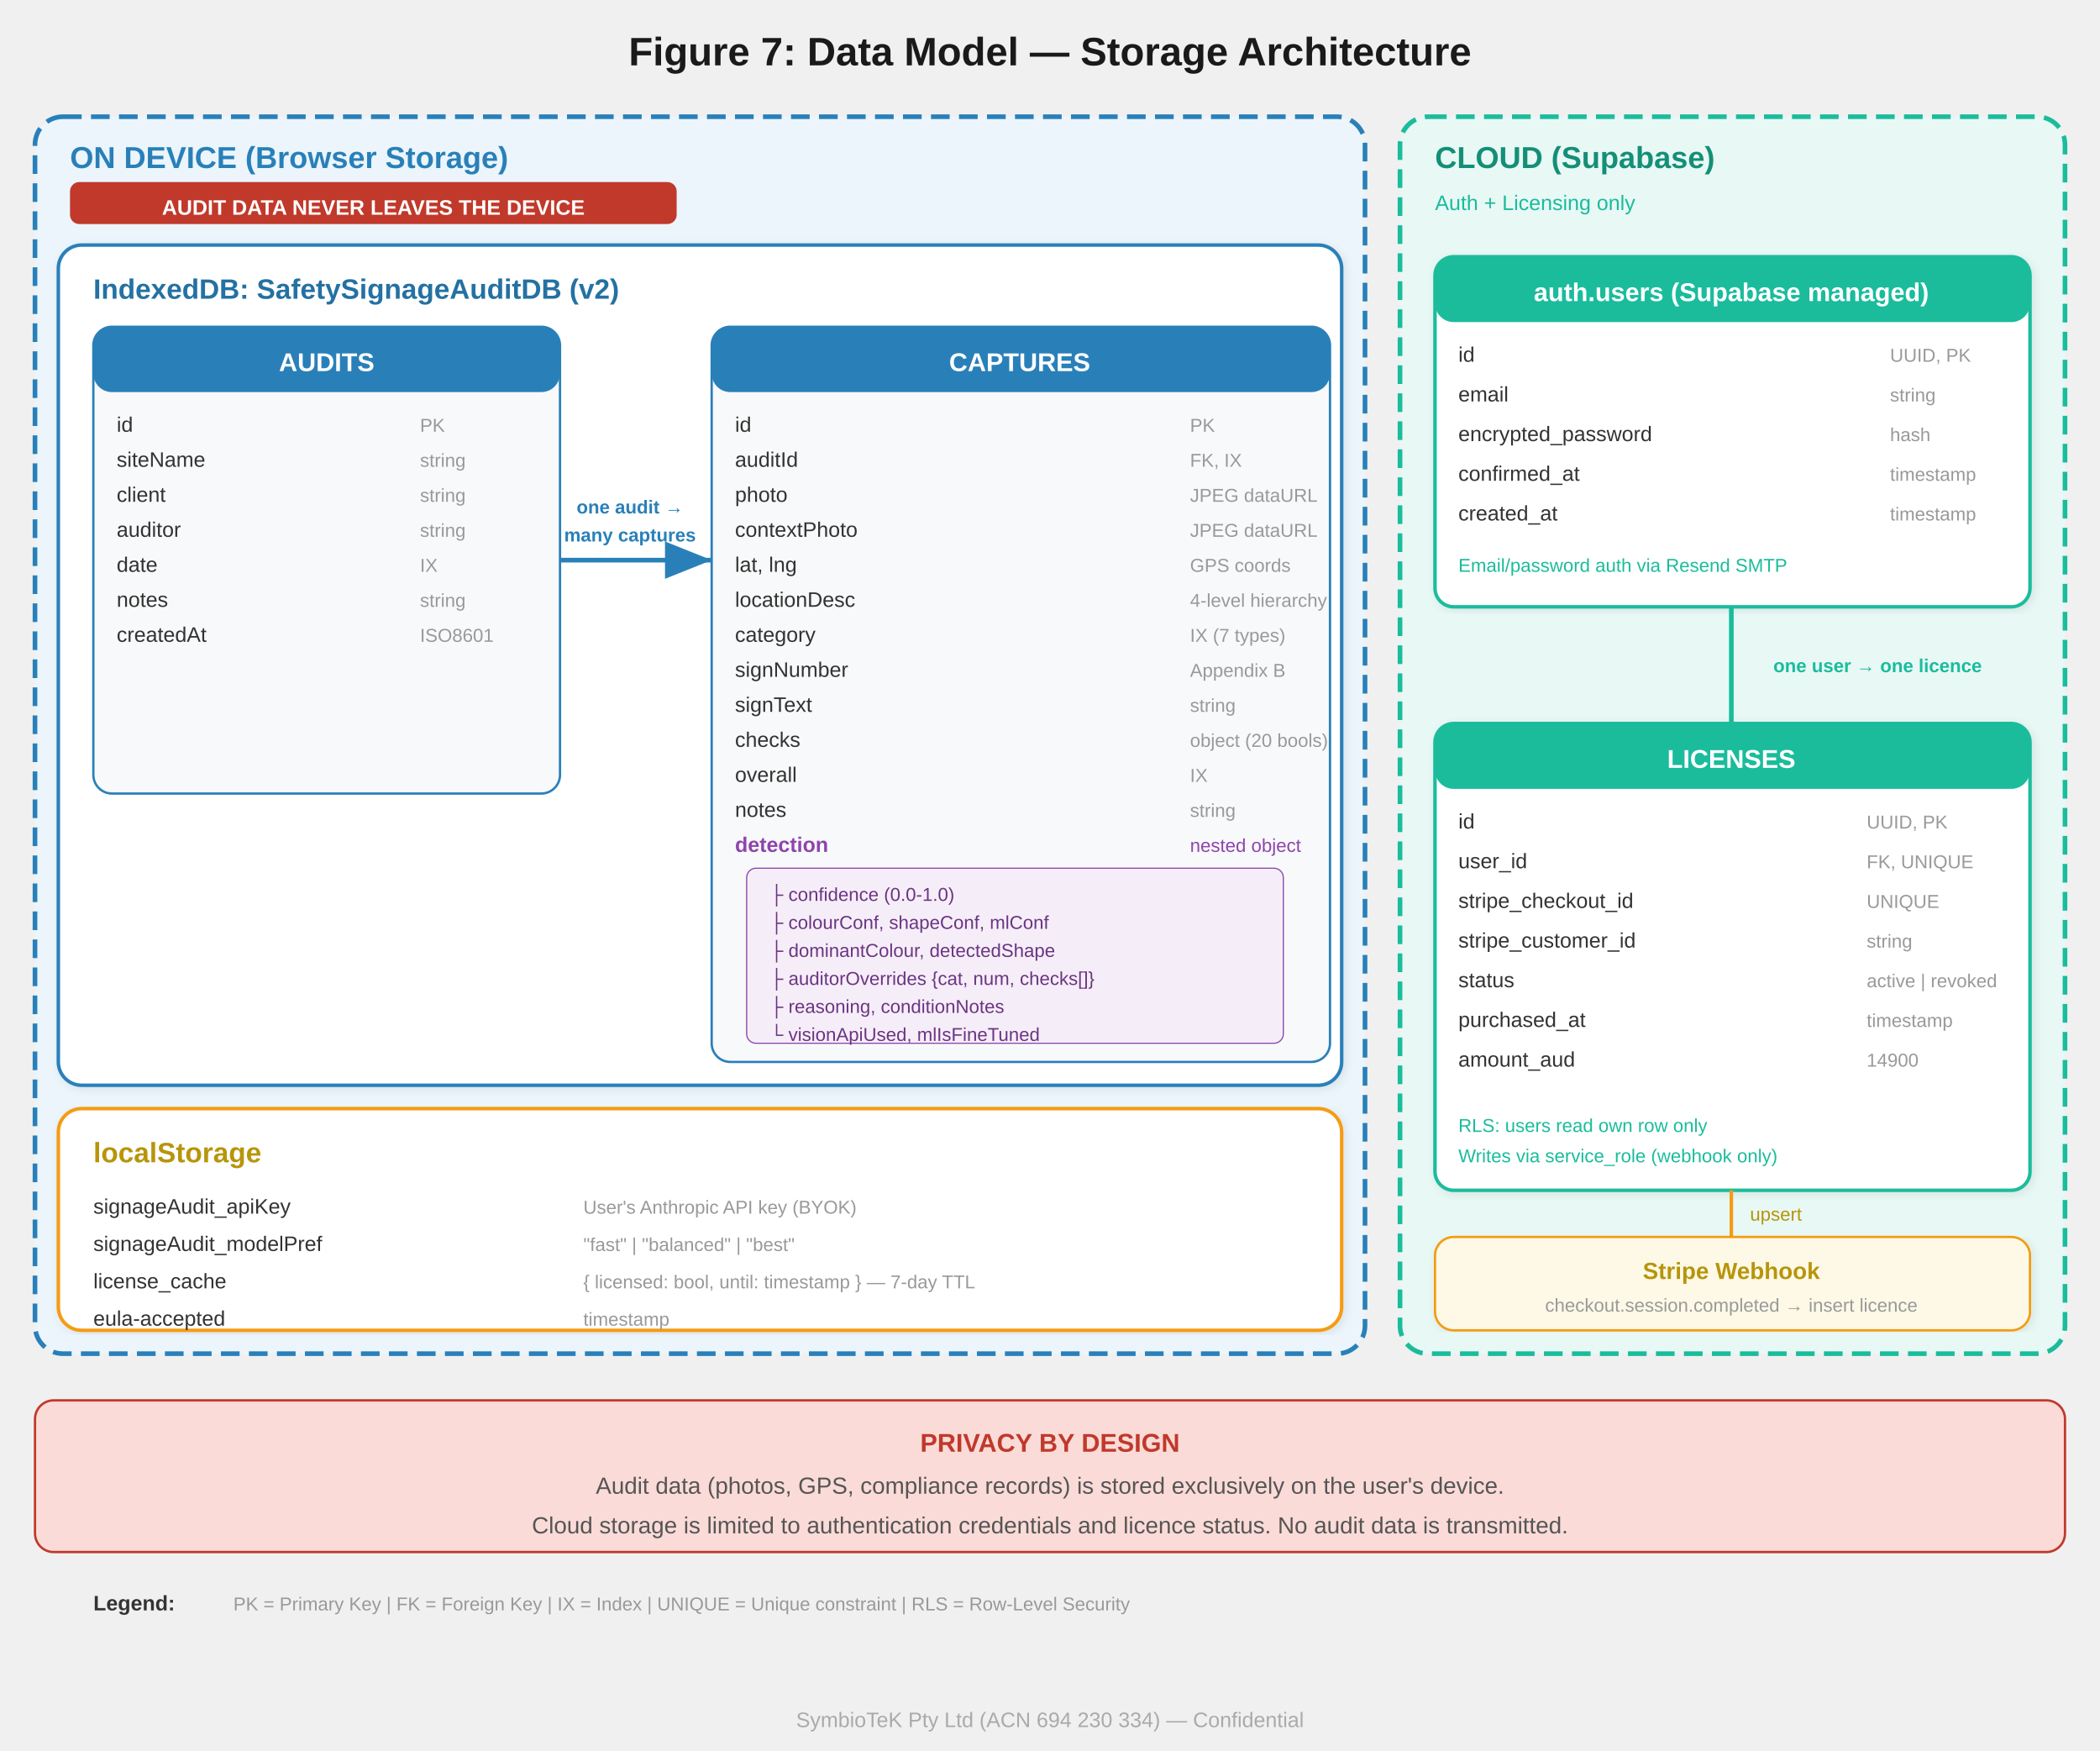
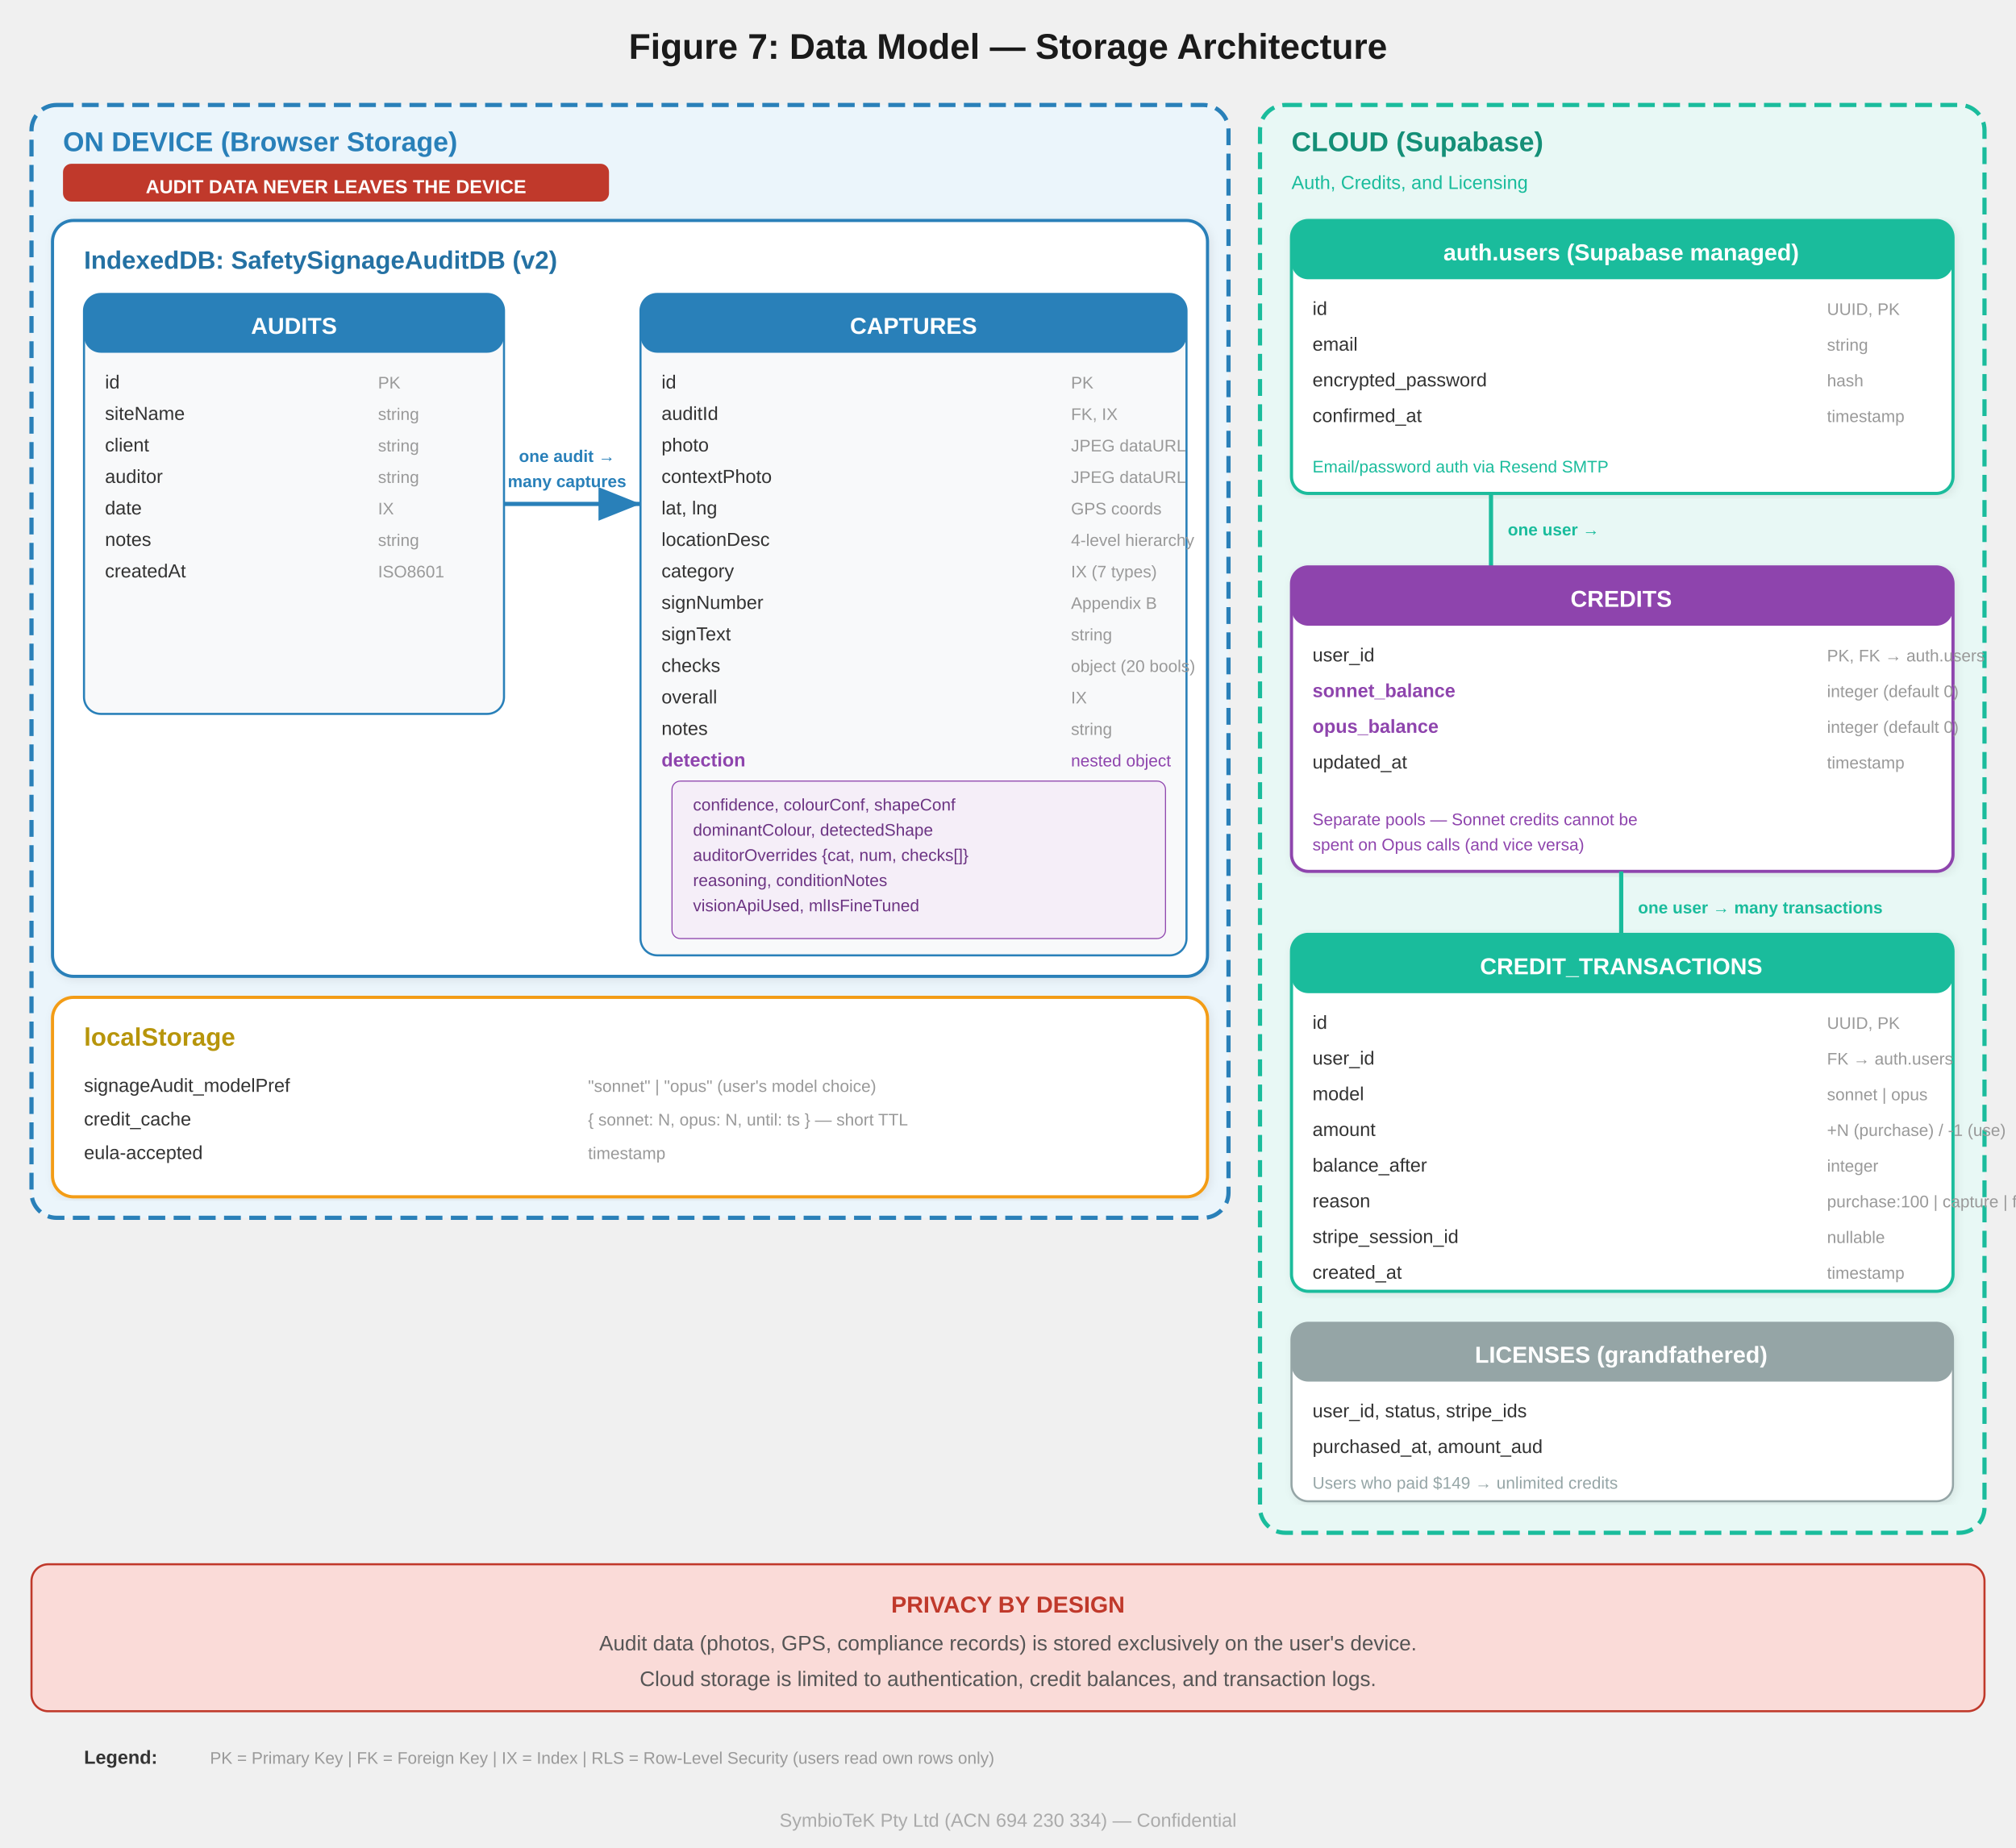
- <svg xmlns="http://www.w3.org/2000/svg" viewBox="0 0 900 750" font-family="'Segoe UI', Arial, sans-serif">
+ <svg xmlns="http://www.w3.org/2000/svg" viewBox="0 0 960 880" font-family="'Segoe UI', Arial, sans-serif">
  <defs>
    <filter id="sh" x="-2%" y="-2%" width="104%" height="104%">
      <feDropShadow dx="1" dy="1" stdDeviation="2" flood-opacity="0.08" />
    </filter>
+     <marker id="arrowRel" markerWidth="10" markerHeight="8" refX="10" refY="4" orient="auto">
+       <path d="M0,0 L10,4 L0,8" fill="#2980B9" />
+     </marker>
  </defs>
-   <text x="450" y="28" text-anchor="middle" font-size="17" font-weight="700" fill="#1a1a1a">Figure 7: Data Model — Storage Architecture</text>
+   <text x="480" y="28" text-anchor="middle" font-size="17" font-weight="700" fill="#1a1a1a">Figure 7: Data Model — Storage Architecture</text>
  <rect x="15" y="50" width="570" height="530" rx="12" fill="#EBF5FB" stroke="#2980B9" stroke-width="2" stroke-dasharray="8,4" />
  <text x="30" y="72" font-size="13" font-weight="700" fill="#2980B9">ON DEVICE (Browser Storage)</text>
  <rect x="30" y="78" width="260" height="18" rx="4" fill="#C0392B" />
  <text x="160" y="92" text-anchor="middle" font-size="9" font-weight="700" fill="#fff">AUDIT DATA NEVER LEAVES THE DEVICE</text>
  <rect x="25" y="105" width="550" height="360" rx="10" fill="#fff" stroke="#2980B9" stroke-width="1.5" filter="url(#sh)" />
  <text x="40" y="128" font-size="12" font-weight="700" fill="#2471A3">IndexedDB: SafetySignageAuditDB (v2)</text>
  <rect x="40" y="140" width="200" height="200" rx="8" fill="#F8F9FA" stroke="#2980B9" stroke-width="1" />
  <rect x="40" y="140" width="200" height="28" rx="8" fill="#2980B9" />
  <text x="140" y="159" text-anchor="middle" font-size="11" font-weight="700" fill="#fff">AUDITS</text>
  <text x="50" y="185" font-size="9" fill="#333">id</text>
  <text x="180" y="185" font-size="8" fill="#999">PK</text>
  <text x="50" y="200" font-size="9" fill="#333">siteName</text>
  <text x="180" y="200" font-size="8" fill="#999">string</text>
  <text x="50" y="215" font-size="9" fill="#333">client</text>
  <text x="180" y="215" font-size="8" fill="#999">string</text>
  <text x="50" y="230" font-size="9" fill="#333">auditor</text>
  <text x="180" y="230" font-size="8" fill="#999">string</text>
  <text x="50" y="245" font-size="9" fill="#333">date</text>
  <text x="180" y="245" font-size="8" fill="#999">IX</text>
  <text x="50" y="260" font-size="9" fill="#333">notes</text>
  <text x="180" y="260" font-size="8" fill="#999">string</text>
  <text x="50" y="275" font-size="9" fill="#333">createdAt</text>
  <text x="180" y="275" font-size="8" fill="#999">ISO8601</text>
-   <line x1="240" y1="240" x2="305" y2="240" stroke="#2980B9" stroke-width="2" marker-end="url(#arrowRelation)" />
-   <defs>
-     <marker id="arrowRelation" markerWidth="10" markerHeight="8" refX="10" refY="4" orient="auto">
-       <path d="M0,0 L10,4 L0,8" fill="#2980B9" />
-     </marker>
-   </defs>
+   <line x1="240" y1="240" x2="305" y2="240" stroke="#2980B9" stroke-width="2" marker-end="url(#arrowRel)" />
  <text x="270" y="220" text-anchor="middle" font-size="8" font-weight="600" fill="#2980B9">one audit →</text>
  <text x="270" y="232" text-anchor="middle" font-size="8" font-weight="600" fill="#2980B9">many captures</text>
-   <rect x="305" y="140" width="265" height="315" rx="8" fill="#F8F9FA" stroke="#2980B9" stroke-width="1" />
-   <rect x="305" y="140" width="265" height="28" rx="8" fill="#2980B9" />
-   <text x="437" y="159" text-anchor="middle" font-size="11" font-weight="700" fill="#fff">CAPTURES</text>
+   <rect x="305" y="140" width="260" height="315" rx="8" fill="#F8F9FA" stroke="#2980B9" stroke-width="1" />
+   <rect x="305" y="140" width="260" height="28" rx="8" fill="#2980B9" />
+   <text x="435" y="159" text-anchor="middle" font-size="11" font-weight="700" fill="#fff">CAPTURES</text>
  <text x="315" y="185" font-size="9" fill="#333">id</text>
  <text x="510" y="185" font-size="8" fill="#999">PK</text>
  <text x="315" y="200" font-size="9" fill="#333">auditId</text>
  <text x="510" y="200" font-size="8" fill="#999">FK, IX</text>
  <text x="315" y="215" font-size="9" fill="#333">photo</text>
  <text x="510" y="215" font-size="8" fill="#999">JPEG dataURL</text>
  <text x="315" y="230" font-size="9" fill="#333">contextPhoto</text>
  <text x="510" y="230" font-size="8" fill="#999">JPEG dataURL</text>
  <text x="315" y="245" font-size="9" fill="#333">lat, lng</text>
  <text x="510" y="245" font-size="8" fill="#999">GPS coords</text>
  <text x="315" y="260" font-size="9" fill="#333">locationDesc</text>
  <text x="510" y="260" font-size="8" fill="#999">4-level hierarchy</text>
  <text x="315" y="275" font-size="9" fill="#333">category</text>
  <text x="510" y="275" font-size="8" fill="#999">IX (7 types)</text>
  <text x="315" y="290" font-size="9" fill="#333">signNumber</text>
  <text x="510" y="290" font-size="8" fill="#999">Appendix B</text>
  <text x="315" y="305" font-size="9" fill="#333">signText</text>
  <text x="510" y="305" font-size="8" fill="#999">string</text>
  <text x="315" y="320" font-size="9" fill="#333">checks</text>
  <text x="510" y="320" font-size="8" fill="#999">object (20 bools)</text>
  <text x="315" y="335" font-size="9" fill="#333">overall</text>
  <text x="510" y="335" font-size="8" fill="#999">IX</text>
  <text x="315" y="350" font-size="9" fill="#333">notes</text>
  <text x="510" y="350" font-size="8" fill="#999">string</text>
  <text x="315" y="365" font-size="9" font-weight="600" fill="#8E44AD">detection</text>
  <text x="510" y="365" font-size="8" fill="#8E44AD">nested object</text>
-   <rect x="320" y="372" width="230" height="75" rx="4" fill="#F5EEF8" stroke="#8E44AD" stroke-width="0.5" />
-   <text x="330" y="386" font-size="8" fill="#6C3483">├ confidence (0.0-1.0)</text>
-   <text x="330" y="398" font-size="8" fill="#6C3483">├ colourConf, shapeConf, mlConf</text>
-   <text x="330" y="410" font-size="8" fill="#6C3483">├ dominantColour, detectedShape</text>
-   <text x="330" y="422" font-size="8" fill="#6C3483">├ auditorOverrides {cat, num, checks[]}</text>
-   <text x="330" y="434" font-size="8" fill="#6C3483">├ reasoning, conditionNotes</text>
-   <text x="330" y="446" font-size="8" fill="#6C3483">└ visionApiUsed, mlIsFineTuned</text>
+   <rect x="320" y="372" width="235" height="75" rx="4" fill="#F5EEF8" stroke="#8E44AD" stroke-width="0.5" />
+   <text x="330" y="386" font-size="8" fill="#6C3483">confidence, colourConf, shapeConf</text>
+   <text x="330" y="398" font-size="8" fill="#6C3483">dominantColour, detectedShape</text>
+   <text x="330" y="410" font-size="8" fill="#6C3483">auditorOverrides {cat, num, checks[]}</text>
+   <text x="330" y="422" font-size="8" fill="#6C3483">reasoning, conditionNotes</text>
+   <text x="330" y="434" font-size="8" fill="#6C3483">visionApiUsed, mlIsFineTuned</text>
  <rect x="25" y="475" width="550" height="95" rx="10" fill="#fff" stroke="#F39C12" stroke-width="1.5" filter="url(#sh)" />
  <text x="40" y="498" font-size="12" font-weight="700" fill="#B7950B">localStorage</text>
-   <text x="40" y="520" font-size="9" fill="#333">signageAudit_apiKey</text>
-   <text x="250" y="520" font-size="8" fill="#999">User's Anthropic API key (BYOK)</text>
-   <text x="40" y="536" font-size="9" fill="#333">signageAudit_modelPref</text>
-   <text x="250" y="536" font-size="8" fill="#999">"fast" | "balanced" | "best"</text>
-   <text x="40" y="552" font-size="9" fill="#333">license_cache</text>
-   <text x="250" y="552" font-size="8" fill="#999">{ licensed: bool, until: timestamp } — 7-day TTL</text>
-   <text x="40" y="568" font-size="9" fill="#333">eula-accepted</text>
-   <text x="250" y="568" font-size="8" fill="#999">timestamp</text>
-   <rect x="600" y="50" width="285" height="530" rx="12" fill="#E8F8F5" stroke="#1ABC9C" stroke-width="2" stroke-dasharray="8,4" />
+   <text x="40" y="520" font-size="9" fill="#333">signageAudit_modelPref</text>
+   <text x="280" y="520" font-size="8" fill="#999">"sonnet" | "opus" (user's model choice)</text>
+   <text x="40" y="536" font-size="9" fill="#333">credit_cache</text>
+   <text x="280" y="536" font-size="8" fill="#999">{ sonnet: N, opus: N, until: ts } — short TTL</text>
+   <text x="40" y="552" font-size="9" fill="#333">eula-accepted</text>
+   <text x="280" y="552" font-size="8" fill="#999">timestamp</text>
+   <rect x="600" y="50" width="345" height="680" rx="12" fill="#E8F8F5" stroke="#1ABC9C" stroke-width="2" stroke-dasharray="8,4" />
  <text x="615" y="72" font-size="13" font-weight="700" fill="#148F77">CLOUD (Supabase)</text>
-   <text x="615" y="90" font-size="9" fill="#1ABC9C">Auth + Licensing only</text>
-   <rect x="615" y="110" width="255" height="150" rx="8" fill="#fff" stroke="#1ABC9C" stroke-width="1.5" filter="url(#sh)" />
-   <rect x="615" y="110" width="255" height="28" rx="8" fill="#1ABC9C" />
-   <text x="742" y="129" text-anchor="middle" font-size="11" font-weight="700" fill="#fff">auth.users (Supabase managed)</text>
-   <text x="625" y="155" font-size="9" fill="#333">id</text>
-   <text x="810" y="155" font-size="8" fill="#999">UUID, PK</text>
-   <text x="625" y="172" font-size="9" fill="#333">email</text>
-   <text x="810" y="172" font-size="8" fill="#999">string</text>
-   <text x="625" y="189" font-size="9" fill="#333">encrypted_password</text>
-   <text x="810" y="189" font-size="8" fill="#999">hash</text>
-   <text x="625" y="206" font-size="9" fill="#333">confirmed_at</text>
-   <text x="810" y="206" font-size="8" fill="#999">timestamp</text>
-   <text x="625" y="223" font-size="9" fill="#333">created_at</text>
-   <text x="810" y="223" font-size="8" fill="#999">timestamp</text>
-   <text x="625" y="245" font-size="8" fill="#1ABC9C">Email/password auth via Resend SMTP</text>
-   <line x1="742" y1="260" x2="742" y2="310" stroke="#1ABC9C" stroke-width="2" />
-   <text x="760" y="288" font-size="8" font-weight="600" fill="#1ABC9C">one user → one licence</text>
-   <rect x="615" y="310" width="255" height="200" rx="8" fill="#fff" stroke="#1ABC9C" stroke-width="1.5" filter="url(#sh)" />
-   <rect x="615" y="310" width="255" height="28" rx="8" fill="#1ABC9C" />
-   <text x="742" y="329" text-anchor="middle" font-size="11" font-weight="700" fill="#fff">LICENSES</text>
-   <text x="625" y="355" font-size="9" fill="#333">id</text>
-   <text x="800" y="355" font-size="8" fill="#999">UUID, PK</text>
-   <text x="625" y="372" font-size="9" fill="#333">user_id</text>
-   <text x="800" y="372" font-size="8" fill="#999">FK, UNIQUE</text>
-   <text x="625" y="389" font-size="9" fill="#333">stripe_checkout_id</text>
-   <text x="800" y="389" font-size="8" fill="#999">UNIQUE</text>
-   <text x="625" y="406" font-size="9" fill="#333">stripe_customer_id</text>
-   <text x="800" y="406" font-size="8" fill="#999">string</text>
-   <text x="625" y="423" font-size="9" fill="#333">status</text>
-   <text x="800" y="423" font-size="8" fill="#999">active | revoked</text>
-   <text x="625" y="440" font-size="9" fill="#333">purchased_at</text>
-   <text x="800" y="440" font-size="8" fill="#999">timestamp</text>
-   <text x="625" y="457" font-size="9" fill="#333">amount_aud</text>
-   <text x="800" y="457" font-size="8" fill="#999">14900</text>
-   <text x="625" y="485" font-size="8" fill="#1ABC9C">RLS: users read own row only</text>
-   <text x="625" y="498" font-size="8" fill="#1ABC9C">Writes via service_role (webhook only)</text>
-   <rect x="615" y="530" width="255" height="40" rx="8" fill="#FEF9E7" stroke="#F39C12" stroke-width="1" filter="url(#sh)" />
-   <text x="742" y="548" text-anchor="middle" font-size="10" font-weight="600" fill="#B7950B">Stripe Webhook</text>
-   <text x="742" y="562" text-anchor="middle" font-size="8" fill="#999">checkout.session.completed → insert licence</text>
-   <line x1="742" y1="530" x2="742" y2="510" stroke="#F39C12" stroke-width="1.5" />
-   <text x="750" y="523" font-size="8" fill="#B7950B">upsert</text>
-   <rect x="15" y="600" width="870" height="65" rx="8" fill="#FADBD8" stroke="#C0392B" stroke-width="1" />
-   <text x="450" y="622" text-anchor="middle" font-size="11" font-weight="700" fill="#C0392B">PRIVACY BY DESIGN</text>
-   <text x="450" y="640" text-anchor="middle" font-size="10" fill="#555">Audit data (photos, GPS, compliance records) is stored exclusively on the user's device.</text>
-   <text x="450" y="657" text-anchor="middle" font-size="10" fill="#555">Cloud storage is limited to authentication credentials and licence status. No audit data is transmitted.</text>
-   <text x="40" y="690" font-size="9" font-weight="600" fill="#333">Legend:</text>
-   <text x="100" y="690" font-size="8" fill="#999">PK = Primary Key  |  FK = Foreign Key  |  IX = Index  |  UNIQUE = Unique constraint  |  RLS = Row-Level Security</text>
-   <text x="450" y="740" text-anchor="middle" font-size="9" fill="#aaa">SymbioTeK Pty Ltd (ACN 694 230 334) — Confidential</text>
+   <text x="615" y="90" font-size="9" fill="#1ABC9C">Auth, Credits, and Licensing</text>
+   <rect x="615" y="105" width="315" height="130" rx="8" fill="#fff" stroke="#1ABC9C" stroke-width="1.5" filter="url(#sh)" />
+   <rect x="615" y="105" width="315" height="28" rx="8" fill="#1ABC9C" />
+   <text x="772" y="124" text-anchor="middle" font-size="11" font-weight="700" fill="#fff">auth.users (Supabase managed)</text>
+   <text x="625" y="150" font-size="9" fill="#333">id</text>
+   <text x="870" y="150" font-size="8" fill="#999">UUID, PK</text>
+   <text x="625" y="167" font-size="9" fill="#333">email</text>
+   <text x="870" y="167" font-size="8" fill="#999">string</text>
+   <text x="625" y="184" font-size="9" fill="#333">encrypted_password</text>
+   <text x="870" y="184" font-size="8" fill="#999">hash</text>
+   <text x="625" y="201" font-size="9" fill="#333">confirmed_at</text>
+   <text x="870" y="201" font-size="8" fill="#999">timestamp</text>
+   <text x="625" y="225" font-size="8" fill="#1ABC9C">Email/password auth via Resend SMTP</text>
+   <line x1="710" y1="235" x2="710" y2="270" stroke="#1ABC9C" stroke-width="2" />
+   <text x="718" y="255" font-size="8" font-weight="600" fill="#1ABC9C">one user →</text>
+   <rect x="615" y="270" width="315" height="145" rx="8" fill="#fff" stroke="#8E44AD" stroke-width="1.5" filter="url(#sh)" />
+   <rect x="615" y="270" width="315" height="28" rx="8" fill="#8E44AD" />
+   <text x="772" y="289" text-anchor="middle" font-size="11" font-weight="700" fill="#fff">CREDITS</text>
+   <text x="625" y="315" font-size="9" fill="#333">user_id</text>
+   <text x="870" y="315" font-size="8" fill="#999">PK, FK → auth.users</text>
+   <text x="625" y="332" font-size="9" font-weight="600" fill="#8E44AD">sonnet_balance</text>
+   <text x="870" y="332" font-size="8" fill="#999">integer (default 0)</text>
+   <text x="625" y="349" font-size="9" font-weight="600" fill="#8E44AD">opus_balance</text>
+   <text x="870" y="349" font-size="8" fill="#999">integer (default 0)</text>
+   <text x="625" y="366" font-size="9" fill="#333">updated_at</text>
+   <text x="870" y="366" font-size="8" fill="#999">timestamp</text>
+   <text x="625" y="393" font-size="8" fill="#8E44AD">Separate pools — Sonnet credits cannot be</text>
+   <text x="625" y="405" font-size="8" fill="#8E44AD">spent on Opus calls (and vice versa)</text>
+   <line x1="772" y1="415" x2="772" y2="445" stroke="#1ABC9C" stroke-width="2" />
+   <text x="780" y="435" font-size="8" font-weight="600" fill="#1ABC9C">one user → many transactions</text>
+   <rect x="615" y="445" width="315" height="170" rx="8" fill="#fff" stroke="#1ABC9C" stroke-width="1.5" filter="url(#sh)" />
+   <rect x="615" y="445" width="315" height="28" rx="8" fill="#1ABC9C" />
+   <text x="772" y="464" text-anchor="middle" font-size="11" font-weight="700" fill="#fff">CREDIT_TRANSACTIONS</text>
+   <text x="625" y="490" font-size="9" fill="#333">id</text>
+   <text x="870" y="490" font-size="8" fill="#999">UUID, PK</text>
+   <text x="625" y="507" font-size="9" fill="#333">user_id</text>
+   <text x="870" y="507" font-size="8" fill="#999">FK → auth.users</text>
+   <text x="625" y="524" font-size="9" fill="#333">model</text>
+   <text x="870" y="524" font-size="8" fill="#999">sonnet | opus</text>
+   <text x="625" y="541" font-size="9" fill="#333">amount</text>
+   <text x="870" y="541" font-size="8" fill="#999">+N (purchase) / -1 (use)</text>
+   <text x="625" y="558" font-size="9" fill="#333">balance_after</text>
+   <text x="870" y="558" font-size="8" fill="#999">integer</text>
+   <text x="625" y="575" font-size="9" fill="#333">reason</text>
+   <text x="870" y="575" font-size="8" fill="#999">purchase:100 | capture | free</text>
+   <text x="625" y="592" font-size="9" fill="#333">stripe_session_id</text>
+   <text x="870" y="592" font-size="8" fill="#999">nullable</text>
+   <text x="625" y="609" font-size="9" fill="#333">created_at</text>
+   <text x="870" y="609" font-size="8" fill="#999">timestamp</text>
+   <rect x="615" y="630" width="315" height="85" rx="8" fill="#fff" stroke="#95A5A6" stroke-width="1" filter="url(#sh)" />
+   <rect x="615" y="630" width="315" height="28" rx="8" fill="#95A5A6" />
+   <text x="772" y="649" text-anchor="middle" font-size="11" font-weight="700" fill="#fff">LICENSES (grandfathered)</text>
+   <text x="625" y="675" font-size="9" fill="#333">user_id, status, stripe_ids</text>
+   <text x="625" y="692" font-size="9" fill="#333">purchased_at, amount_aud</text>
+   <text x="625" y="709" font-size="8" fill="#95A5A6">Users who paid $149 → unlimited credits</text>
+   <rect x="15" y="745" width="930" height="70" rx="8" fill="#FADBD8" stroke="#C0392B" stroke-width="1" />
+   <text x="480" y="768" text-anchor="middle" font-size="11" font-weight="700" fill="#C0392B">PRIVACY BY DESIGN</text>
+   <text x="480" y="786" text-anchor="middle" font-size="10" fill="#555">Audit data (photos, GPS, compliance records) is stored exclusively on the user's device.</text>
+   <text x="480" y="803" text-anchor="middle" font-size="10" fill="#555">Cloud storage is limited to authentication, credit balances, and transaction logs.</text>
+   <text x="40" y="840" font-size="9" font-weight="600" fill="#333">Legend:</text>
+   <text x="100" y="840" font-size="8" fill="#999">PK = Primary Key  |  FK = Foreign Key  |  IX = Index  |  RLS = Row-Level Security (users read own rows only)</text>
+   <text x="480" y="870" text-anchor="middle" font-size="9" fill="#aaa">SymbioTeK Pty Ltd (ACN 694 230 334) — Confidential</text>
</svg>
